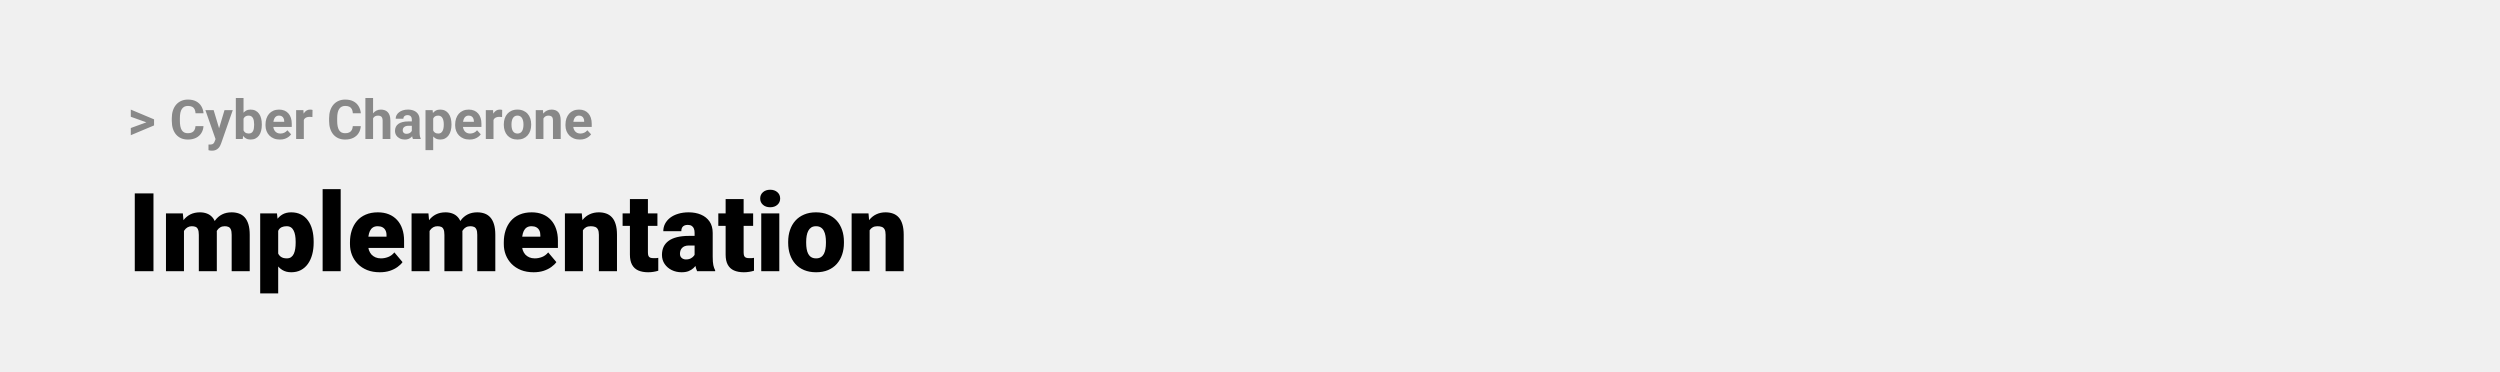
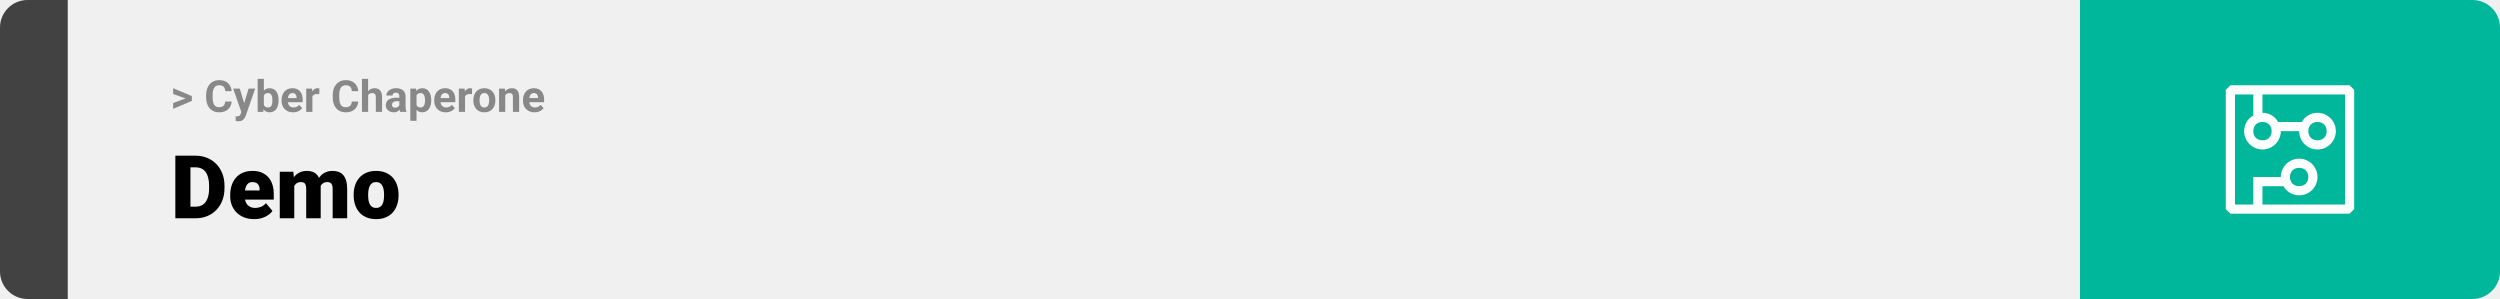
- <svg xmlns="http://www.w3.org/2000/svg" width="1097" height="163" viewBox="0 0 1097 163" fill="none">
-   <rect width="1097" height="163" fill="#F0F0F0" />
-   <path d="M64.906 53.922L57.395 51.238V48.086L67.602 52.375V54.637L64.906 53.922ZM57.395 56.172L64.918 53.43L67.602 52.785V55.035L57.395 59.324V56.172ZM85.789 55.34H89.293C89.223 56.488 88.906 57.508 88.344 58.398C87.789 59.289 87.012 59.984 86.012 60.484C85.019 60.984 83.824 61.234 82.426 61.234C81.332 61.234 80.352 61.047 79.484 60.672C78.617 60.289 77.875 59.742 77.258 59.031C76.648 58.32 76.184 57.461 75.863 56.453C75.543 55.445 75.383 54.316 75.383 53.066V51.883C75.383 50.633 75.547 49.504 75.875 48.496C76.211 47.48 76.688 46.617 77.305 45.906C77.93 45.195 78.676 44.648 79.543 44.266C80.41 43.883 81.379 43.691 82.449 43.691C83.871 43.691 85.07 43.949 86.047 44.465C87.031 44.98 87.793 45.691 88.332 46.598C88.879 47.504 89.207 48.535 89.316 49.691H85.801C85.762 49.004 85.625 48.422 85.391 47.945C85.156 47.461 84.801 47.098 84.324 46.855C83.856 46.605 83.231 46.48 82.449 46.48C81.863 46.48 81.352 46.59 80.914 46.809C80.477 47.027 80.109 47.359 79.812 47.805C79.516 48.25 79.293 48.812 79.144 49.492C79.004 50.164 78.934 50.953 78.934 51.859V53.066C78.934 53.949 79 54.727 79.133 55.398C79.266 56.062 79.469 56.625 79.742 57.086C80.023 57.539 80.383 57.883 80.82 58.117C81.266 58.344 81.801 58.457 82.426 58.457C83.16 58.457 83.766 58.34 84.242 58.105C84.719 57.871 85.082 57.523 85.332 57.062C85.59 56.602 85.742 56.027 85.789 55.34ZM95.152 59.57L98.516 48.32H102.137L97.039 62.91C96.93 63.23 96.781 63.574 96.594 63.941C96.414 64.309 96.168 64.656 95.856 64.984C95.551 65.32 95.164 65.594 94.695 65.805C94.234 66.016 93.668 66.121 92.996 66.121C92.676 66.121 92.414 66.102 92.211 66.062C92.008 66.023 91.766 65.969 91.484 65.898V63.426C91.57 63.426 91.66 63.426 91.754 63.426C91.848 63.434 91.938 63.438 92.023 63.438C92.469 63.438 92.832 63.387 93.113 63.285C93.394 63.184 93.621 63.027 93.793 62.816C93.965 62.613 94.102 62.348 94.203 62.02L95.152 59.57ZM93.746 48.32L96.5 57.508L96.981 61.082L94.684 61.328L90.125 48.32H93.746ZM103.484 43H106.859V58.094L106.52 61H103.484V43ZM114.887 54.531V54.777C114.887 55.723 114.785 56.59 114.582 57.379C114.387 58.168 114.082 58.852 113.668 59.43C113.254 60 112.738 60.445 112.121 60.766C111.512 61.078 110.793 61.234 109.965 61.234C109.191 61.234 108.52 61.078 107.949 60.766C107.387 60.453 106.914 60.012 106.531 59.441C106.148 58.871 105.84 58.203 105.605 57.438C105.371 56.672 105.195 55.836 105.078 54.93V54.391C105.195 53.484 105.371 52.648 105.605 51.883C105.84 51.117 106.148 50.449 106.531 49.879C106.914 49.309 107.387 48.867 107.949 48.555C108.512 48.242 109.176 48.086 109.941 48.086C110.777 48.086 111.504 48.246 112.121 48.566C112.746 48.879 113.262 49.324 113.668 49.902C114.082 50.473 114.387 51.152 114.582 51.941C114.785 52.723 114.887 53.586 114.887 54.531ZM111.512 54.777V54.531C111.512 54.016 111.473 53.531 111.395 53.078C111.324 52.617 111.199 52.215 111.02 51.871C110.84 51.52 110.594 51.242 110.281 51.039C109.977 50.836 109.582 50.734 109.098 50.734C108.637 50.734 108.246 50.812 107.926 50.969C107.605 51.125 107.34 51.344 107.129 51.625C106.926 51.906 106.773 52.242 106.672 52.633C106.57 53.016 106.508 53.438 106.484 53.898V55.434C106.508 56.051 106.609 56.598 106.789 57.074C106.977 57.543 107.258 57.914 107.633 58.188C108.016 58.453 108.512 58.586 109.121 58.586C109.598 58.586 109.992 58.492 110.305 58.305C110.617 58.117 110.859 57.852 111.031 57.508C111.211 57.164 111.336 56.762 111.406 56.301C111.477 55.832 111.512 55.324 111.512 54.777ZM122.82 61.234C121.836 61.234 120.953 61.078 120.172 60.766C119.391 60.445 118.727 60.004 118.18 59.441C117.641 58.879 117.227 58.227 116.938 57.484C116.648 56.734 116.504 55.938 116.504 55.094V54.625C116.504 53.664 116.641 52.785 116.914 51.988C117.188 51.191 117.578 50.5 118.086 49.914C118.602 49.328 119.227 48.879 119.961 48.566C120.695 48.246 121.523 48.086 122.445 48.086C123.344 48.086 124.141 48.234 124.836 48.531C125.531 48.828 126.113 49.25 126.582 49.797C127.059 50.344 127.418 51 127.66 51.766C127.902 52.523 128.023 53.367 128.023 54.297V55.703H117.945V53.453H124.707V53.195C124.707 52.727 124.621 52.309 124.449 51.941C124.285 51.566 124.035 51.27 123.699 51.051C123.363 50.832 122.934 50.723 122.41 50.723C121.965 50.723 121.582 50.82 121.262 51.016C120.941 51.211 120.68 51.484 120.477 51.836C120.281 52.188 120.133 52.602 120.031 53.078C119.938 53.547 119.891 54.062 119.891 54.625V55.094C119.891 55.602 119.961 56.07 120.102 56.5C120.25 56.93 120.457 57.301 120.723 57.613C120.996 57.926 121.324 58.168 121.707 58.34C122.098 58.512 122.539 58.598 123.031 58.598C123.641 58.598 124.207 58.48 124.73 58.246C125.262 58.004 125.719 57.641 126.102 57.156L127.742 58.938C127.477 59.32 127.113 59.688 126.652 60.039C126.199 60.391 125.652 60.68 125.012 60.906C124.371 61.125 123.641 61.234 122.82 61.234ZM133.32 51.086V61H129.945V48.32H133.121L133.32 51.086ZM137.141 48.238L137.082 51.367C136.918 51.344 136.719 51.324 136.484 51.309C136.258 51.285 136.051 51.273 135.863 51.273C135.387 51.273 134.973 51.336 134.621 51.461C134.277 51.578 133.988 51.754 133.754 51.988C133.527 52.223 133.355 52.508 133.238 52.844C133.129 53.18 133.066 53.562 133.051 53.992L132.371 53.781C132.371 52.961 132.453 52.207 132.617 51.52C132.781 50.824 133.02 50.219 133.332 49.703C133.652 49.188 134.043 48.789 134.504 48.508C134.965 48.227 135.492 48.086 136.086 48.086C136.273 48.086 136.465 48.102 136.66 48.133C136.855 48.156 137.016 48.191 137.141 48.238ZM154.812 55.34H158.316C158.246 56.488 157.93 57.508 157.367 58.398C156.812 59.289 156.035 59.984 155.035 60.484C154.043 60.984 152.848 61.234 151.449 61.234C150.355 61.234 149.375 61.047 148.508 60.672C147.641 60.289 146.898 59.742 146.281 59.031C145.672 58.32 145.207 57.461 144.887 56.453C144.566 55.445 144.406 54.316 144.406 53.066V51.883C144.406 50.633 144.57 49.504 144.898 48.496C145.234 47.48 145.711 46.617 146.328 45.906C146.953 45.195 147.699 44.648 148.566 44.266C149.434 43.883 150.402 43.691 151.473 43.691C152.895 43.691 154.094 43.949 155.07 44.465C156.055 44.98 156.816 45.691 157.355 46.598C157.902 47.504 158.23 48.535 158.34 49.691H154.824C154.785 49.004 154.648 48.422 154.414 47.945C154.18 47.461 153.824 47.098 153.348 46.855C152.879 46.605 152.254 46.48 151.473 46.48C150.887 46.48 150.375 46.59 149.938 46.809C149.5 47.027 149.133 47.359 148.836 47.805C148.539 48.25 148.316 48.812 148.168 49.492C148.027 50.164 147.957 50.953 147.957 51.859V53.066C147.957 53.949 148.023 54.727 148.156 55.398C148.289 56.062 148.492 56.625 148.766 57.086C149.047 57.539 149.406 57.883 149.844 58.117C150.289 58.344 150.824 58.457 151.449 58.457C152.184 58.457 152.789 58.34 153.266 58.105C153.742 57.871 154.105 57.523 154.355 57.062C154.613 56.602 154.766 56.027 154.812 55.34ZM163.707 43V61H160.332V43H163.707ZM163.227 54.215H162.301C162.309 53.332 162.426 52.52 162.652 51.777C162.879 51.027 163.203 50.379 163.625 49.832C164.047 49.277 164.551 48.848 165.137 48.543C165.73 48.238 166.387 48.086 167.105 48.086C167.73 48.086 168.297 48.176 168.805 48.355C169.32 48.527 169.762 48.809 170.129 49.199C170.504 49.582 170.793 50.086 170.996 50.711C171.199 51.336 171.301 52.094 171.301 52.984V61H167.902V52.961C167.902 52.398 167.82 51.957 167.656 51.637C167.5 51.309 167.27 51.078 166.965 50.945C166.668 50.805 166.301 50.734 165.863 50.734C165.379 50.734 164.965 50.824 164.621 51.004C164.285 51.184 164.016 51.434 163.812 51.754C163.609 52.066 163.461 52.434 163.367 52.855C163.273 53.277 163.227 53.73 163.227 54.215ZM180.711 58.141V52.492C180.711 52.086 180.645 51.738 180.512 51.449C180.379 51.152 180.172 50.922 179.891 50.758C179.617 50.594 179.262 50.512 178.824 50.512C178.449 50.512 178.125 50.578 177.852 50.711C177.578 50.836 177.367 51.02 177.219 51.262C177.07 51.496 176.996 51.773 176.996 52.094H173.621C173.621 51.555 173.746 51.043 173.996 50.559C174.246 50.074 174.609 49.648 175.086 49.281C175.562 48.906 176.129 48.613 176.785 48.402C177.449 48.191 178.191 48.086 179.012 48.086C179.996 48.086 180.871 48.25 181.637 48.578C182.402 48.906 183.004 49.398 183.441 50.055C183.887 50.711 184.109 51.531 184.109 52.516V57.941C184.109 58.637 184.152 59.207 184.238 59.652C184.324 60.09 184.449 60.473 184.613 60.801V61H181.203C181.039 60.656 180.914 60.227 180.828 59.711C180.75 59.188 180.711 58.664 180.711 58.141ZM181.156 53.277L181.18 55.188H179.293C178.848 55.188 178.461 55.238 178.133 55.34C177.805 55.441 177.535 55.586 177.324 55.773C177.113 55.953 176.957 56.164 176.855 56.406C176.762 56.648 176.715 56.914 176.715 57.203C176.715 57.492 176.781 57.754 176.914 57.988C177.047 58.215 177.238 58.395 177.488 58.527C177.738 58.652 178.031 58.715 178.367 58.715C178.875 58.715 179.316 58.613 179.691 58.41C180.066 58.207 180.355 57.957 180.559 57.66C180.77 57.363 180.879 57.082 180.887 56.816L181.777 58.246C181.652 58.566 181.48 58.898 181.262 59.242C181.051 59.586 180.781 59.91 180.453 60.215C180.125 60.512 179.73 60.758 179.27 60.953C178.809 61.141 178.262 61.234 177.629 61.234C176.824 61.234 176.094 61.074 175.438 60.754C174.789 60.426 174.273 59.977 173.891 59.406C173.516 58.828 173.328 58.172 173.328 57.438C173.328 56.773 173.453 56.184 173.703 55.668C173.953 55.152 174.32 54.719 174.805 54.367C175.297 54.008 175.91 53.738 176.645 53.559C177.379 53.371 178.23 53.277 179.199 53.277H181.156ZM190.086 50.758V65.875H186.711V48.32H189.84L190.086 50.758ZM198.113 54.52V54.766C198.113 55.688 198.004 56.543 197.785 57.332C197.574 58.121 197.262 58.809 196.848 59.395C196.434 59.973 195.918 60.426 195.301 60.754C194.691 61.074 193.988 61.234 193.191 61.234C192.418 61.234 191.746 61.078 191.176 60.766C190.605 60.453 190.125 60.016 189.734 59.453C189.352 58.883 189.043 58.223 188.809 57.473C188.574 56.723 188.395 55.918 188.27 55.059V54.414C188.395 53.492 188.574 52.648 188.809 51.883C189.043 51.109 189.352 50.441 189.734 49.879C190.125 49.309 190.602 48.867 191.164 48.555C191.734 48.242 192.402 48.086 193.168 48.086C193.973 48.086 194.68 48.238 195.289 48.543C195.906 48.848 196.422 49.285 196.836 49.855C197.258 50.426 197.574 51.105 197.785 51.895C198.004 52.684 198.113 53.559 198.113 54.52ZM194.727 54.766V54.52C194.727 53.98 194.68 53.484 194.586 53.031C194.5 52.57 194.359 52.168 194.164 51.824C193.977 51.48 193.727 51.215 193.414 51.027C193.109 50.832 192.738 50.734 192.301 50.734C191.84 50.734 191.445 50.809 191.117 50.957C190.797 51.105 190.535 51.32 190.332 51.602C190.129 51.883 189.977 52.219 189.875 52.609C189.773 53 189.711 53.441 189.688 53.934V55.562C189.727 56.141 189.836 56.66 190.016 57.121C190.195 57.574 190.473 57.934 190.848 58.199C191.223 58.465 191.715 58.598 192.324 58.598C192.77 58.598 193.145 58.5 193.449 58.305C193.754 58.102 194 57.824 194.188 57.473C194.383 57.121 194.52 56.715 194.598 56.254C194.684 55.793 194.727 55.297 194.727 54.766ZM206.047 61.234C205.062 61.234 204.18 61.078 203.398 60.766C202.617 60.445 201.953 60.004 201.406 59.441C200.867 58.879 200.453 58.227 200.164 57.484C199.875 56.734 199.73 55.938 199.73 55.094V54.625C199.73 53.664 199.867 52.785 200.141 51.988C200.414 51.191 200.805 50.5 201.312 49.914C201.828 49.328 202.453 48.879 203.188 48.566C203.922 48.246 204.75 48.086 205.672 48.086C206.57 48.086 207.367 48.234 208.062 48.531C208.758 48.828 209.34 49.25 209.809 49.797C210.285 50.344 210.645 51 210.887 51.766C211.129 52.523 211.25 53.367 211.25 54.297V55.703H201.172V53.453H207.934V53.195C207.934 52.727 207.848 52.309 207.676 51.941C207.512 51.566 207.262 51.27 206.926 51.051C206.59 50.832 206.16 50.723 205.637 50.723C205.191 50.723 204.809 50.82 204.488 51.016C204.168 51.211 203.906 51.484 203.703 51.836C203.508 52.188 203.359 52.602 203.258 53.078C203.164 53.547 203.117 54.062 203.117 54.625V55.094C203.117 55.602 203.188 56.07 203.328 56.5C203.477 56.93 203.684 57.301 203.949 57.613C204.223 57.926 204.551 58.168 204.934 58.34C205.324 58.512 205.766 58.598 206.258 58.598C206.867 58.598 207.434 58.48 207.957 58.246C208.488 58.004 208.945 57.641 209.328 57.156L210.969 58.938C210.703 59.32 210.34 59.688 209.879 60.039C209.426 60.391 208.879 60.68 208.238 60.906C207.598 61.125 206.867 61.234 206.047 61.234ZM216.547 51.086V61H213.172V48.32H216.348L216.547 51.086ZM220.367 48.238L220.309 51.367C220.145 51.344 219.945 51.324 219.711 51.309C219.484 51.285 219.277 51.273 219.09 51.273C218.613 51.273 218.199 51.336 217.848 51.461C217.504 51.578 217.215 51.754 216.98 51.988C216.754 52.223 216.582 52.508 216.465 52.844C216.355 53.18 216.293 53.562 216.277 53.992L215.598 53.781C215.598 52.961 215.68 52.207 215.844 51.52C216.008 50.824 216.246 50.219 216.559 49.703C216.879 49.188 217.27 48.789 217.73 48.508C218.191 48.227 218.719 48.086 219.312 48.086C219.5 48.086 219.691 48.102 219.887 48.133C220.082 48.156 220.242 48.191 220.367 48.238ZM221.07 54.789V54.543C221.07 53.613 221.203 52.758 221.469 51.977C221.734 51.188 222.121 50.504 222.629 49.926C223.137 49.348 223.762 48.898 224.504 48.578C225.246 48.25 226.098 48.086 227.059 48.086C228.02 48.086 228.875 48.25 229.625 48.578C230.375 48.898 231.004 49.348 231.512 49.926C232.027 50.504 232.418 51.188 232.684 51.977C232.949 52.758 233.082 53.613 233.082 54.543V54.789C233.082 55.711 232.949 56.566 232.684 57.355C232.418 58.137 232.027 58.82 231.512 59.406C231.004 59.984 230.379 60.434 229.637 60.754C228.895 61.074 228.043 61.234 227.082 61.234C226.121 61.234 225.266 61.074 224.516 60.754C223.773 60.434 223.145 59.984 222.629 59.406C222.121 58.82 221.734 58.137 221.469 57.355C221.203 56.566 221.07 55.711 221.07 54.789ZM224.445 54.543V54.789C224.445 55.32 224.492 55.816 224.586 56.277C224.68 56.738 224.828 57.145 225.031 57.496C225.242 57.84 225.516 58.109 225.852 58.305C226.188 58.5 226.598 58.598 227.082 58.598C227.551 58.598 227.953 58.5 228.289 58.305C228.625 58.109 228.895 57.84 229.098 57.496C229.301 57.145 229.449 56.738 229.543 56.277C229.645 55.816 229.695 55.32 229.695 54.789V54.543C229.695 54.027 229.645 53.543 229.543 53.09C229.449 52.629 229.297 52.223 229.086 51.871C228.883 51.512 228.613 51.23 228.277 51.027C227.941 50.824 227.535 50.723 227.059 50.723C226.582 50.723 226.176 50.824 225.84 51.027C225.512 51.23 225.242 51.512 225.031 51.871C224.828 52.223 224.68 52.629 224.586 53.09C224.492 53.543 224.445 54.027 224.445 54.543ZM238.461 51.027V61H235.086V48.32H238.25L238.461 51.027ZM237.969 54.215H237.055C237.055 53.277 237.176 52.434 237.418 51.684C237.66 50.926 238 50.281 238.438 49.75C238.875 49.211 239.395 48.801 239.996 48.52C240.605 48.23 241.285 48.086 242.035 48.086C242.629 48.086 243.172 48.172 243.664 48.344C244.156 48.516 244.578 48.789 244.93 49.164C245.289 49.539 245.562 50.035 245.75 50.652C245.945 51.27 246.043 52.023 246.043 52.914V61H242.645V52.902C242.645 52.34 242.566 51.902 242.41 51.59C242.254 51.277 242.023 51.059 241.719 50.934C241.422 50.801 241.055 50.734 240.617 50.734C240.164 50.734 239.77 50.824 239.434 51.004C239.105 51.184 238.832 51.434 238.613 51.754C238.402 52.066 238.242 52.434 238.133 52.855C238.023 53.277 237.969 53.73 237.969 54.215ZM254.445 61.234C253.461 61.234 252.578 61.078 251.797 60.766C251.016 60.445 250.352 60.004 249.805 59.441C249.266 58.879 248.852 58.227 248.562 57.484C248.273 56.734 248.129 55.938 248.129 55.094V54.625C248.129 53.664 248.266 52.785 248.539 51.988C248.812 51.191 249.203 50.5 249.711 49.914C250.227 49.328 250.852 48.879 251.586 48.566C252.32 48.246 253.148 48.086 254.07 48.086C254.969 48.086 255.766 48.234 256.461 48.531C257.156 48.828 257.738 49.25 258.207 49.797C258.684 50.344 259.043 51 259.285 51.766C259.527 52.523 259.648 53.367 259.648 54.297V55.703H249.57V53.453H256.332V53.195C256.332 52.727 256.246 52.309 256.074 51.941C255.91 51.566 255.66 51.27 255.324 51.051C254.988 50.832 254.559 50.723 254.035 50.723C253.59 50.723 253.207 50.82 252.887 51.016C252.566 51.211 252.305 51.484 252.102 51.836C251.906 52.188 251.758 52.602 251.656 53.078C251.562 53.547 251.516 54.062 251.516 54.625V55.094C251.516 55.602 251.586 56.07 251.727 56.5C251.875 56.93 252.082 57.301 252.348 57.613C252.621 57.926 252.949 58.168 253.332 58.34C253.723 58.512 254.164 58.598 254.656 58.598C255.266 58.598 255.832 58.48 256.355 58.246C256.887 58.004 257.344 57.641 257.727 57.156L259.367 58.938C259.102 59.32 258.738 59.688 258.277 60.039C257.824 60.391 257.277 60.68 256.637 60.906C255.996 61.125 255.266 61.234 254.445 61.234Z" fill="#888888" />
-   <path d="M67.344 84.875V119H59.141V84.875H67.344ZM80.727 99.008V119H72.828V93.641H80.234L80.727 99.008ZM79.766 105.453L77.961 105.5C77.961 103.719 78.172 102.078 78.594 100.578C79.016 99.078 79.641 97.773 80.469 96.664C81.297 95.555 82.312 94.695 83.516 94.086C84.734 93.477 86.141 93.172 87.734 93.172C88.844 93.172 89.852 93.344 90.758 93.688C91.664 94.016 92.445 94.539 93.102 95.258C93.758 95.961 94.258 96.883 94.602 98.023C94.961 99.148 95.141 100.5 95.141 102.078V119H87.242V103.086C87.242 102.008 87.117 101.195 86.867 100.648C86.633 100.102 86.289 99.734 85.836 99.547C85.383 99.359 84.828 99.266 84.172 99.266C83.484 99.266 82.867 99.422 82.32 99.734C81.773 100.047 81.305 100.484 80.914 101.047C80.539 101.594 80.25 102.242 80.047 102.992C79.859 103.742 79.766 104.562 79.766 105.453ZM94.25 105.453L92.047 105.5C92.047 103.719 92.242 102.078 92.633 100.578C93.039 99.078 93.641 97.773 94.438 96.664C95.25 95.555 96.258 94.695 97.461 94.086C98.664 93.477 100.062 93.172 101.656 93.172C102.812 93.172 103.875 93.344 104.844 93.688C105.812 94.031 106.648 94.586 107.352 95.352C108.055 96.117 108.602 97.133 108.992 98.398C109.383 99.648 109.578 101.195 109.578 103.039V119H101.656V103.039C101.656 101.992 101.531 101.203 101.281 100.672C101.047 100.125 100.703 99.758 100.25 99.57C99.797 99.367 99.258 99.266 98.633 99.266C97.883 99.266 97.234 99.422 96.688 99.734C96.141 100.047 95.68 100.484 95.305 101.047C94.945 101.594 94.68 102.242 94.508 102.992C94.336 103.742 94.25 104.562 94.25 105.453ZM122.07 98.516V128.75H114.172V93.641H121.531L122.07 98.516ZM137.633 106.016V106.508C137.633 108.352 137.422 110.062 137 111.641C136.578 113.219 135.953 114.594 135.125 115.766C134.297 116.938 133.266 117.852 132.031 118.508C130.812 119.148 129.398 119.469 127.789 119.469C126.273 119.469 124.969 119.133 123.875 118.461C122.781 117.789 121.867 116.859 121.133 115.672C120.398 114.484 119.805 113.125 119.352 111.594C118.898 110.062 118.539 108.445 118.273 106.742V106.109C118.539 104.281 118.898 102.586 119.352 101.023C119.805 99.445 120.398 98.07 121.133 96.898C121.867 95.727 122.773 94.812 123.852 94.156C124.945 93.5 126.25 93.172 127.766 93.172C129.375 93.172 130.789 93.477 132.008 94.086C133.242 94.695 134.273 95.57 135.102 96.711C135.945 97.836 136.578 99.188 137 100.766C137.422 102.344 137.633 104.094 137.633 106.016ZM129.734 106.508V106.016C129.734 105.031 129.664 104.133 129.523 103.32C129.383 102.492 129.156 101.773 128.844 101.164C128.547 100.555 128.148 100.086 127.648 99.758C127.148 99.43 126.531 99.266 125.797 99.266C124.953 99.266 124.242 99.398 123.664 99.664C123.102 99.914 122.648 100.305 122.305 100.836C121.977 101.352 121.742 102 121.602 102.781C121.477 103.547 121.422 104.445 121.438 105.477V107.398C121.406 108.586 121.523 109.633 121.789 110.539C122.055 111.43 122.516 112.125 123.172 112.625C123.828 113.125 124.719 113.375 125.844 113.375C126.594 113.375 127.219 113.203 127.719 112.859C128.219 112.5 128.617 112.008 128.914 111.383C129.211 110.742 129.422 110.008 129.547 109.18C129.672 108.352 129.734 107.461 129.734 106.508ZM149.492 83V119H141.57V83H149.492ZM166.648 119.469C164.586 119.469 162.742 119.148 161.117 118.508C159.492 117.852 158.117 116.953 156.992 115.812C155.883 114.672 155.031 113.359 154.438 111.875C153.859 110.391 153.57 108.82 153.57 107.164V106.273C153.57 104.414 153.828 102.695 154.344 101.117C154.859 99.523 155.625 98.133 156.641 96.945C157.656 95.758 158.93 94.836 160.461 94.18C161.992 93.508 163.773 93.172 165.805 93.172C167.602 93.172 169.211 93.461 170.633 94.039C172.055 94.617 173.258 95.445 174.242 96.523C175.242 97.602 176 98.906 176.516 100.438C177.047 101.969 177.312 103.688 177.312 105.594V108.805H156.594V103.859H169.602V103.25C169.617 102.406 169.469 101.688 169.156 101.094C168.859 100.5 168.422 100.047 167.844 99.734C167.266 99.422 166.562 99.266 165.734 99.266C164.875 99.266 164.164 99.453 163.602 99.828C163.055 100.203 162.625 100.719 162.312 101.375C162.016 102.016 161.805 102.758 161.68 103.602C161.555 104.445 161.492 105.336 161.492 106.273V107.164C161.492 108.102 161.617 108.953 161.867 109.719C162.133 110.484 162.508 111.141 162.992 111.688C163.492 112.219 164.086 112.633 164.773 112.93C165.477 113.227 166.273 113.375 167.164 113.375C168.242 113.375 169.305 113.172 170.352 112.766C171.398 112.359 172.297 111.688 173.047 110.75L176.633 115.016C176.117 115.75 175.383 116.461 174.43 117.148C173.492 117.836 172.367 118.398 171.055 118.836C169.742 119.258 168.273 119.469 166.648 119.469ZM188.492 99.008V119H180.594V93.641H188L188.492 99.008ZM187.531 105.453L185.727 105.5C185.727 103.719 185.938 102.078 186.359 100.578C186.781 99.078 187.406 97.773 188.234 96.664C189.062 95.555 190.078 94.695 191.281 94.086C192.5 93.477 193.906 93.172 195.5 93.172C196.609 93.172 197.617 93.344 198.523 93.688C199.43 94.016 200.211 94.539 200.867 95.258C201.523 95.961 202.023 96.883 202.367 98.023C202.727 99.148 202.906 100.5 202.906 102.078V119H195.008V103.086C195.008 102.008 194.883 101.195 194.633 100.648C194.398 100.102 194.055 99.734 193.602 99.547C193.148 99.359 192.594 99.266 191.938 99.266C191.25 99.266 190.633 99.422 190.086 99.734C189.539 100.047 189.07 100.484 188.68 101.047C188.305 101.594 188.016 102.242 187.812 102.992C187.625 103.742 187.531 104.562 187.531 105.453ZM202.016 105.453L199.812 105.5C199.812 103.719 200.008 102.078 200.398 100.578C200.805 99.078 201.406 97.773 202.203 96.664C203.016 95.555 204.023 94.695 205.227 94.086C206.43 93.477 207.828 93.172 209.422 93.172C210.578 93.172 211.641 93.344 212.609 93.688C213.578 94.031 214.414 94.586 215.117 95.352C215.82 96.117 216.367 97.133 216.758 98.398C217.148 99.648 217.344 101.195 217.344 103.039V119H209.422V103.039C209.422 101.992 209.297 101.203 209.047 100.672C208.812 100.125 208.469 99.758 208.016 99.57C207.562 99.367 207.023 99.266 206.398 99.266C205.648 99.266 205 99.422 204.453 99.734C203.906 100.047 203.445 100.484 203.07 101.047C202.711 101.594 202.445 102.242 202.273 102.992C202.102 103.742 202.016 104.562 202.016 105.453ZM234.148 119.469C232.086 119.469 230.242 119.148 228.617 118.508C226.992 117.852 225.617 116.953 224.492 115.812C223.383 114.672 222.531 113.359 221.938 111.875C221.359 110.391 221.07 108.82 221.07 107.164V106.273C221.07 104.414 221.328 102.695 221.844 101.117C222.359 99.523 223.125 98.133 224.141 96.945C225.156 95.758 226.43 94.836 227.961 94.18C229.492 93.508 231.273 93.172 233.305 93.172C235.102 93.172 236.711 93.461 238.133 94.039C239.555 94.617 240.758 95.445 241.742 96.523C242.742 97.602 243.5 98.906 244.016 100.438C244.547 101.969 244.812 103.688 244.812 105.594V108.805H224.094V103.859H237.102V103.25C237.117 102.406 236.969 101.688 236.656 101.094C236.359 100.5 235.922 100.047 235.344 99.734C234.766 99.422 234.062 99.266 233.234 99.266C232.375 99.266 231.664 99.453 231.102 99.828C230.555 100.203 230.125 100.719 229.812 101.375C229.516 102.016 229.305 102.758 229.18 103.602C229.055 104.445 228.992 105.336 228.992 106.273V107.164C228.992 108.102 229.117 108.953 229.367 109.719C229.633 110.484 230.008 111.141 230.492 111.688C230.992 112.219 231.586 112.633 232.273 112.93C232.977 113.227 233.773 113.375 234.664 113.375C235.742 113.375 236.805 113.172 237.852 112.766C238.898 112.359 239.797 111.688 240.547 110.75L244.133 115.016C243.617 115.75 242.883 116.461 241.93 117.148C240.992 117.836 239.867 118.398 238.555 118.836C237.242 119.258 235.773 119.469 234.148 119.469ZM255.781 99.055V119H247.883V93.641H255.289L255.781 99.055ZM254.844 105.453L252.992 105.5C252.992 103.562 253.227 101.836 253.695 100.32C254.164 98.789 254.828 97.492 255.688 96.43C256.547 95.367 257.57 94.562 258.758 94.016C259.961 93.453 261.297 93.172 262.766 93.172C263.938 93.172 265.008 93.344 265.977 93.688C266.961 94.031 267.805 94.586 268.508 95.352C269.227 96.117 269.773 97.133 270.148 98.398C270.539 99.648 270.734 101.195 270.734 103.039V119H262.789V103.016C262.789 102 262.648 101.227 262.367 100.695C262.086 100.148 261.68 99.773 261.148 99.57C260.617 99.367 259.969 99.266 259.203 99.266C258.391 99.266 257.703 99.422 257.141 99.734C256.578 100.047 256.125 100.484 255.781 101.047C255.453 101.594 255.211 102.242 255.055 102.992C254.914 103.742 254.844 104.562 254.844 105.453ZM288.477 93.641V99.125H273.195V93.641H288.477ZM276.406 87.336H284.305V110.727C284.305 111.398 284.383 111.922 284.539 112.297C284.695 112.656 284.961 112.914 285.336 113.07C285.727 113.211 286.242 113.281 286.883 113.281C287.336 113.281 287.711 113.273 288.008 113.258C288.305 113.227 288.586 113.188 288.852 113.141V118.789C288.18 119.008 287.477 119.172 286.742 119.281C286.008 119.406 285.227 119.469 284.398 119.469C282.711 119.469 281.266 119.203 280.062 118.672C278.875 118.141 277.969 117.305 277.344 116.164C276.719 115.023 276.406 113.539 276.406 111.711V87.336ZM304.789 112.625V102.172C304.789 101.453 304.688 100.836 304.484 100.32C304.281 99.805 303.961 99.406 303.523 99.125C303.086 98.828 302.5 98.68 301.766 98.68C301.172 98.68 300.664 98.781 300.242 98.984C299.82 99.188 299.5 99.492 299.281 99.898C299.062 100.305 298.953 100.82 298.953 101.445H291.055C291.055 100.273 291.312 99.188 291.828 98.188C292.359 97.172 293.109 96.289 294.078 95.539C295.062 94.789 296.234 94.211 297.594 93.805C298.969 93.383 300.5 93.172 302.188 93.172C304.203 93.172 306 93.508 307.578 94.18C309.172 94.852 310.43 95.859 311.352 97.203C312.273 98.531 312.734 100.203 312.734 102.219V112.602C312.734 114.258 312.828 115.516 313.016 116.375C313.203 117.219 313.469 117.961 313.812 118.602V119H305.891C305.516 118.219 305.234 117.266 305.047 116.141C304.875 115 304.789 113.828 304.789 112.625ZM305.75 103.508L305.797 107.727H302.305C301.57 107.727 300.945 107.828 300.43 108.031C299.93 108.234 299.523 108.516 299.211 108.875C298.914 109.219 298.695 109.609 298.555 110.047C298.43 110.484 298.367 110.945 298.367 111.43C298.367 111.898 298.477 112.32 298.695 112.695C298.93 113.055 299.242 113.336 299.633 113.539C300.023 113.742 300.461 113.844 300.945 113.844C301.82 113.844 302.562 113.68 303.172 113.352C303.797 113.008 304.273 112.594 304.602 112.109C304.93 111.625 305.094 111.172 305.094 110.75L306.828 113.984C306.516 114.609 306.156 115.242 305.75 115.883C305.359 116.523 304.867 117.117 304.273 117.664C303.695 118.195 302.984 118.633 302.141 118.977C301.297 119.305 300.273 119.469 299.07 119.469C297.508 119.469 296.07 119.148 294.758 118.508C293.461 117.867 292.422 116.977 291.641 115.836C290.859 114.68 290.469 113.352 290.469 111.852C290.469 110.539 290.703 109.367 291.172 108.336C291.656 107.305 292.383 106.43 293.352 105.711C294.32 104.992 295.555 104.445 297.055 104.07C298.555 103.695 300.32 103.508 302.352 103.508H305.75ZM330.477 93.641V99.125H315.195V93.641H330.477ZM318.406 87.336H326.305V110.727C326.305 111.398 326.383 111.922 326.539 112.297C326.695 112.656 326.961 112.914 327.336 113.07C327.727 113.211 328.242 113.281 328.883 113.281C329.336 113.281 329.711 113.273 330.008 113.258C330.305 113.227 330.586 113.188 330.852 113.141V118.789C330.18 119.008 329.477 119.172 328.742 119.281C328.008 119.406 327.227 119.469 326.398 119.469C324.711 119.469 323.266 119.203 322.062 118.672C320.875 118.141 319.969 117.305 319.344 116.164C318.719 115.023 318.406 113.539 318.406 111.711V87.336ZM341.961 93.641V119H334.039V93.641H341.961ZM333.57 87.102C333.57 85.977 333.977 85.055 334.789 84.336C335.602 83.617 336.656 83.258 337.953 83.258C339.25 83.258 340.305 83.617 341.117 84.336C341.93 85.055 342.336 85.977 342.336 87.102C342.336 88.227 341.93 89.148 341.117 89.867C340.305 90.586 339.25 90.945 337.953 90.945C336.656 90.945 335.602 90.586 334.789 89.867C333.977 89.148 333.57 88.227 333.57 87.102ZM345.852 106.578V106.086C345.852 104.227 346.117 102.516 346.648 100.953C347.18 99.375 347.961 98.008 348.992 96.852C350.023 95.695 351.297 94.797 352.812 94.156C354.328 93.5 356.078 93.172 358.062 93.172C360.062 93.172 361.82 93.5 363.336 94.156C364.867 94.797 366.148 95.695 367.18 96.852C368.211 98.008 368.992 99.375 369.523 100.953C370.055 102.516 370.32 104.227 370.32 106.086V106.578C370.32 108.422 370.055 110.133 369.523 111.711C368.992 113.273 368.211 114.641 367.18 115.812C366.148 116.969 364.875 117.867 363.359 118.508C361.844 119.148 360.094 119.469 358.109 119.469C356.125 119.469 354.367 119.148 352.836 118.508C351.305 117.867 350.023 116.969 348.992 115.812C347.961 114.641 347.18 113.273 346.648 111.711C346.117 110.133 345.852 108.422 345.852 106.578ZM353.75 106.086V106.578C353.75 107.531 353.82 108.422 353.961 109.25C354.102 110.078 354.336 110.805 354.664 111.43C354.992 112.039 355.438 112.516 356 112.859C356.562 113.203 357.266 113.375 358.109 113.375C358.938 113.375 359.625 113.203 360.172 112.859C360.734 112.516 361.18 112.039 361.508 111.43C361.836 110.805 362.07 110.078 362.211 109.25C362.352 108.422 362.422 107.531 362.422 106.578V106.086C362.422 105.164 362.352 104.297 362.211 103.484C362.07 102.656 361.836 101.93 361.508 101.305C361.18 100.664 360.734 100.164 360.172 99.805C359.609 99.445 358.906 99.266 358.062 99.266C357.234 99.266 356.539 99.445 355.977 99.805C355.43 100.164 354.992 100.664 354.664 101.305C354.336 101.93 354.102 102.656 353.961 103.484C353.82 104.297 353.75 105.164 353.75 106.086ZM381.594 99.055V119H373.695V93.641H381.102L381.594 99.055ZM380.656 105.453L378.805 105.5C378.805 103.562 379.039 101.836 379.508 100.32C379.977 98.789 380.641 97.492 381.5 96.43C382.359 95.367 383.383 94.562 384.57 94.016C385.773 93.453 387.109 93.172 388.578 93.172C389.75 93.172 390.82 93.344 391.789 93.688C392.773 94.031 393.617 94.586 394.32 95.352C395.039 96.117 395.586 97.133 395.961 98.398C396.352 99.648 396.547 101.195 396.547 103.039V119H388.602V103.016C388.602 102 388.461 101.227 388.18 100.695C387.898 100.148 387.492 99.773 386.961 99.57C386.43 99.367 385.781 99.266 385.016 99.266C384.203 99.266 383.516 99.422 382.953 99.734C382.391 100.047 381.938 100.484 381.594 101.047C381.266 101.594 381.023 102.242 380.867 102.992C380.727 103.742 380.656 104.562 380.656 105.453Z" fill="black" />
+ <svg xmlns="http://www.w3.org/2000/svg" width="1363" height="163" viewBox="0 0 1363 163" fill="none">
+   <path d="M0 15C0 6.716 6.716 0 15 0H37V163H15C6.716 163 0 156.284 0 148V15Z" fill="#424242" />
+   <rect width="1097" height="163" transform="translate(37)" fill="#F0F0F0" />
+   <path d="M101.906 53.922L94.394 51.238V48.086L104.602 52.375V54.637L101.906 53.922ZM94.394 56.172L101.918 53.43L104.602 52.785V55.035L94.394 59.324V56.172ZM122.789 55.34H126.293C126.223 56.488 125.906 57.508 125.344 58.398C124.789 59.289 124.012 59.984 123.012 60.484C122.02 60.984 120.824 61.234 119.426 61.234C118.332 61.234 117.352 61.047 116.484 60.672C115.617 60.289 114.875 59.742 114.258 59.031C113.648 58.32 113.184 57.461 112.863 56.453C112.543 55.445 112.383 54.316 112.383 53.066V51.883C112.383 50.633 112.547 49.504 112.875 48.496C113.211 47.48 113.688 46.617 114.305 45.906C114.93 45.195 115.676 44.648 116.543 44.266C117.41 43.883 118.379 43.691 119.449 43.691C120.871 43.691 122.07 43.949 123.047 44.465C124.031 44.98 124.793 45.691 125.332 46.598C125.879 47.504 126.207 48.535 126.316 49.691H122.801C122.762 49.004 122.625 48.422 122.391 47.945C122.156 47.461 121.801 47.098 121.324 46.855C120.855 46.605 120.23 46.48 119.449 46.48C118.863 46.48 118.352 46.59 117.914 46.809C117.477 47.027 117.109 47.359 116.812 47.805C116.516 48.25 116.293 48.812 116.145 49.492C116.004 50.164 115.934 50.953 115.934 51.859V53.066C115.934 53.949 116 54.727 116.133 55.398C116.266 56.062 116.469 56.625 116.742 57.086C117.023 57.539 117.383 57.883 117.82 58.117C118.266 58.344 118.801 58.457 119.426 58.457C120.16 58.457 120.766 58.34 121.242 58.105C121.719 57.871 122.082 57.523 122.332 57.062C122.59 56.602 122.742 56.027 122.789 55.34ZM132.152 59.57L135.516 48.32H139.137L134.039 62.91C133.93 63.23 133.781 63.574 133.594 63.941C133.414 64.309 133.168 64.656 132.855 64.984C132.551 65.32 132.164 65.594 131.695 65.805C131.234 66.016 130.668 66.121 129.996 66.121C129.676 66.121 129.414 66.102 129.211 66.062C129.008 66.023 128.766 65.969 128.484 65.898V63.426C128.57 63.426 128.66 63.426 128.754 63.426C128.848 63.434 128.938 63.438 129.023 63.438C129.469 63.438 129.832 63.387 130.113 63.285C130.395 63.184 130.621 63.027 130.793 62.816C130.965 62.613 131.102 62.348 131.203 62.02L132.152 59.57ZM130.746 48.32L133.5 57.508L133.98 61.082L131.684 61.328L127.125 48.32H130.746ZM140.484 43H143.859V58.094L143.52 61H140.484V43ZM151.887 54.531V54.777C151.887 55.723 151.785 56.59 151.582 57.379C151.387 58.168 151.082 58.852 150.668 59.43C150.254 60 149.738 60.445 149.121 60.766C148.512 61.078 147.793 61.234 146.965 61.234C146.191 61.234 145.52 61.078 144.949 60.766C144.387 60.453 143.914 60.012 143.531 59.441C143.148 58.871 142.84 58.203 142.605 57.438C142.371 56.672 142.195 55.836 142.078 54.93V54.391C142.195 53.484 142.371 52.648 142.605 51.883C142.84 51.117 143.148 50.449 143.531 49.879C143.914 49.309 144.387 48.867 144.949 48.555C145.512 48.242 146.176 48.086 146.941 48.086C147.777 48.086 148.504 48.246 149.121 48.566C149.746 48.879 150.262 49.324 150.668 49.902C151.082 50.473 151.387 51.152 151.582 51.941C151.785 52.723 151.887 53.586 151.887 54.531ZM148.512 54.777V54.531C148.512 54.016 148.473 53.531 148.395 53.078C148.324 52.617 148.199 52.215 148.02 51.871C147.84 51.52 147.594 51.242 147.281 51.039C146.977 50.836 146.582 50.734 146.098 50.734C145.637 50.734 145.246 50.812 144.926 50.969C144.605 51.125 144.34 51.344 144.129 51.625C143.926 51.906 143.773 52.242 143.672 52.633C143.57 53.016 143.508 53.438 143.484 53.898V55.434C143.508 56.051 143.609 56.598 143.789 57.074C143.977 57.543 144.258 57.914 144.633 58.188C145.016 58.453 145.512 58.586 146.121 58.586C146.598 58.586 146.992 58.492 147.305 58.305C147.617 58.117 147.859 57.852 148.031 57.508C148.211 57.164 148.336 56.762 148.406 56.301C148.477 55.832 148.512 55.324 148.512 54.777ZM159.82 61.234C158.836 61.234 157.953 61.078 157.172 60.766C156.391 60.445 155.727 60.004 155.18 59.441C154.641 58.879 154.227 58.227 153.938 57.484C153.648 56.734 153.504 55.938 153.504 55.094V54.625C153.504 53.664 153.641 52.785 153.914 51.988C154.188 51.191 154.578 50.5 155.086 49.914C155.602 49.328 156.227 48.879 156.961 48.566C157.695 48.246 158.523 48.086 159.445 48.086C160.344 48.086 161.141 48.234 161.836 48.531C162.531 48.828 163.113 49.25 163.582 49.797C164.059 50.344 164.418 51 164.66 51.766C164.902 52.523 165.023 53.367 165.023 54.297V55.703H154.945V53.453H161.707V53.195C161.707 52.727 161.621 52.309 161.449 51.941C161.285 51.566 161.035 51.27 160.699 51.051C160.363 50.832 159.934 50.723 159.41 50.723C158.965 50.723 158.582 50.82 158.262 51.016C157.941 51.211 157.68 51.484 157.477 51.836C157.281 52.188 157.133 52.602 157.031 53.078C156.938 53.547 156.891 54.062 156.891 54.625V55.094C156.891 55.602 156.961 56.07 157.102 56.5C157.25 56.93 157.457 57.301 157.723 57.613C157.996 57.926 158.324 58.168 158.707 58.34C159.098 58.512 159.539 58.598 160.031 58.598C160.641 58.598 161.207 58.48 161.73 58.246C162.262 58.004 162.719 57.641 163.102 57.156L164.742 58.938C164.477 59.32 164.113 59.688 163.652 60.039C163.199 60.391 162.652 60.68 162.012 60.906C161.371 61.125 160.641 61.234 159.82 61.234ZM170.32 51.086V61H166.945V48.32H170.121L170.32 51.086ZM174.141 48.238L174.082 51.367C173.918 51.344 173.719 51.324 173.484 51.309C173.258 51.285 173.051 51.273 172.863 51.273C172.387 51.273 171.973 51.336 171.621 51.461C171.277 51.578 170.988 51.754 170.754 51.988C170.527 52.223 170.355 52.508 170.238 52.844C170.129 53.18 170.066 53.562 170.051 53.992L169.371 53.781C169.371 52.961 169.453 52.207 169.617 51.52C169.781 50.824 170.02 50.219 170.332 49.703C170.652 49.188 171.043 48.789 171.504 48.508C171.965 48.227 172.492 48.086 173.086 48.086C173.273 48.086 173.465 48.102 173.66 48.133C173.855 48.156 174.016 48.191 174.141 48.238ZM191.812 55.34H195.316C195.246 56.488 194.93 57.508 194.367 58.398C193.812 59.289 193.035 59.984 192.035 60.484C191.043 60.984 189.848 61.234 188.449 61.234C187.355 61.234 186.375 61.047 185.508 60.672C184.641 60.289 183.898 59.742 183.281 59.031C182.672 58.32 182.207 57.461 181.887 56.453C181.566 55.445 181.406 54.316 181.406 53.066V51.883C181.406 50.633 181.57 49.504 181.898 48.496C182.234 47.48 182.711 46.617 183.328 45.906C183.953 45.195 184.699 44.648 185.566 44.266C186.434 43.883 187.402 43.691 188.473 43.691C189.895 43.691 191.094 43.949 192.07 44.465C193.055 44.98 193.816 45.691 194.355 46.598C194.902 47.504 195.23 48.535 195.34 49.691H191.824C191.785 49.004 191.648 48.422 191.414 47.945C191.18 47.461 190.824 47.098 190.348 46.855C189.879 46.605 189.254 46.48 188.473 46.48C187.887 46.48 187.375 46.59 186.938 46.809C186.5 47.027 186.133 47.359 185.836 47.805C185.539 48.25 185.316 48.812 185.168 49.492C185.027 50.164 184.957 50.953 184.957 51.859V53.066C184.957 53.949 185.023 54.727 185.156 55.398C185.289 56.062 185.492 56.625 185.766 57.086C186.047 57.539 186.406 57.883 186.844 58.117C187.289 58.344 187.824 58.457 188.449 58.457C189.184 58.457 189.789 58.34 190.266 58.105C190.742 57.871 191.105 57.523 191.355 57.062C191.613 56.602 191.766 56.027 191.812 55.34ZM200.707 43V61H197.332V43H200.707ZM200.227 54.215H199.301C199.309 53.332 199.426 52.52 199.652 51.777C199.879 51.027 200.203 50.379 200.625 49.832C201.047 49.277 201.551 48.848 202.137 48.543C202.73 48.238 203.387 48.086 204.105 48.086C204.73 48.086 205.297 48.176 205.805 48.355C206.32 48.527 206.762 48.809 207.129 49.199C207.504 49.582 207.793 50.086 207.996 50.711C208.199 51.336 208.301 52.094 208.301 52.984V61H204.902V52.961C204.902 52.398 204.82 51.957 204.656 51.637C204.5 51.309 204.27 51.078 203.965 50.945C203.668 50.805 203.301 50.734 202.863 50.734C202.379 50.734 201.965 50.824 201.621 51.004C201.285 51.184 201.016 51.434 200.812 51.754C200.609 52.066 200.461 52.434 200.367 52.855C200.273 53.277 200.227 53.73 200.227 54.215ZM217.711 58.141V52.492C217.711 52.086 217.645 51.738 217.512 51.449C217.379 51.152 217.172 50.922 216.891 50.758C216.617 50.594 216.262 50.512 215.824 50.512C215.449 50.512 215.125 50.578 214.852 50.711C214.578 50.836 214.367 51.02 214.219 51.262C214.07 51.496 213.996 51.773 213.996 52.094H210.621C210.621 51.555 210.746 51.043 210.996 50.559C211.246 50.074 211.609 49.648 212.086 49.281C212.562 48.906 213.129 48.613 213.785 48.402C214.449 48.191 215.191 48.086 216.012 48.086C216.996 48.086 217.871 48.25 218.637 48.578C219.402 48.906 220.004 49.398 220.441 50.055C220.887 50.711 221.109 51.531 221.109 52.516V57.941C221.109 58.637 221.152 59.207 221.238 59.652C221.324 60.09 221.449 60.473 221.613 60.801V61H218.203C218.039 60.656 217.914 60.227 217.828 59.711C217.75 59.188 217.711 58.664 217.711 58.141ZM218.156 53.277L218.18 55.188H216.293C215.848 55.188 215.461 55.238 215.133 55.34C214.805 55.441 214.535 55.586 214.324 55.773C214.113 55.953 213.957 56.164 213.855 56.406C213.762 56.648 213.715 56.914 213.715 57.203C213.715 57.492 213.781 57.754 213.914 57.988C214.047 58.215 214.238 58.395 214.488 58.527C214.738 58.652 215.031 58.715 215.367 58.715C215.875 58.715 216.316 58.613 216.691 58.41C217.066 58.207 217.355 57.957 217.559 57.66C217.77 57.363 217.879 57.082 217.887 56.816L218.777 58.246C218.652 58.566 218.48 58.898 218.262 59.242C218.051 59.586 217.781 59.91 217.453 60.215C217.125 60.512 216.73 60.758 216.27 60.953C215.809 61.141 215.262 61.234 214.629 61.234C213.824 61.234 213.094 61.074 212.438 60.754C211.789 60.426 211.273 59.977 210.891 59.406C210.516 58.828 210.328 58.172 210.328 57.438C210.328 56.773 210.453 56.184 210.703 55.668C210.953 55.152 211.32 54.719 211.805 54.367C212.297 54.008 212.91 53.738 213.645 53.559C214.379 53.371 215.23 53.277 216.199 53.277H218.156ZM227.086 50.758V65.875H223.711V48.32H226.84L227.086 50.758ZM235.113 54.52V54.766C235.113 55.688 235.004 56.543 234.785 57.332C234.574 58.121 234.262 58.809 233.848 59.395C233.434 59.973 232.918 60.426 232.301 60.754C231.691 61.074 230.988 61.234 230.191 61.234C229.418 61.234 228.746 61.078 228.176 60.766C227.605 60.453 227.125 60.016 226.734 59.453C226.352 58.883 226.043 58.223 225.809 57.473C225.574 56.723 225.395 55.918 225.27 55.059V54.414C225.395 53.492 225.574 52.648 225.809 51.883C226.043 51.109 226.352 50.441 226.734 49.879C227.125 49.309 227.602 48.867 228.164 48.555C228.734 48.242 229.402 48.086 230.168 48.086C230.973 48.086 231.68 48.238 232.289 48.543C232.906 48.848 233.422 49.285 233.836 49.855C234.258 50.426 234.574 51.105 234.785 51.895C235.004 52.684 235.113 53.559 235.113 54.52ZM231.727 54.766V54.52C231.727 53.98 231.68 53.484 231.586 53.031C231.5 52.57 231.359 52.168 231.164 51.824C230.977 51.48 230.727 51.215 230.414 51.027C230.109 50.832 229.738 50.734 229.301 50.734C228.84 50.734 228.445 50.809 228.117 50.957C227.797 51.105 227.535 51.32 227.332 51.602C227.129 51.883 226.977 52.219 226.875 52.609C226.773 53 226.711 53.441 226.688 53.934V55.562C226.727 56.141 226.836 56.66 227.016 57.121C227.195 57.574 227.473 57.934 227.848 58.199C228.223 58.465 228.715 58.598 229.324 58.598C229.77 58.598 230.145 58.5 230.449 58.305C230.754 58.102 231 57.824 231.188 57.473C231.383 57.121 231.52 56.715 231.598 56.254C231.684 55.793 231.727 55.297 231.727 54.766ZM243.047 61.234C242.062 61.234 241.18 61.078 240.398 60.766C239.617 60.445 238.953 60.004 238.406 59.441C237.867 58.879 237.453 58.227 237.164 57.484C236.875 56.734 236.73 55.938 236.73 55.094V54.625C236.73 53.664 236.867 52.785 237.141 51.988C237.414 51.191 237.805 50.5 238.312 49.914C238.828 49.328 239.453 48.879 240.188 48.566C240.922 48.246 241.75 48.086 242.672 48.086C243.57 48.086 244.367 48.234 245.062 48.531C245.758 48.828 246.34 49.25 246.809 49.797C247.285 50.344 247.645 51 247.887 51.766C248.129 52.523 248.25 53.367 248.25 54.297V55.703H238.172V53.453H244.934V53.195C244.934 52.727 244.848 52.309 244.676 51.941C244.512 51.566 244.262 51.27 243.926 51.051C243.59 50.832 243.16 50.723 242.637 50.723C242.191 50.723 241.809 50.82 241.488 51.016C241.168 51.211 240.906 51.484 240.703 51.836C240.508 52.188 240.359 52.602 240.258 53.078C240.164 53.547 240.117 54.062 240.117 54.625V55.094C240.117 55.602 240.188 56.07 240.328 56.5C240.477 56.93 240.684 57.301 240.949 57.613C241.223 57.926 241.551 58.168 241.934 58.34C242.324 58.512 242.766 58.598 243.258 58.598C243.867 58.598 244.434 58.48 244.957 58.246C245.488 58.004 245.945 57.641 246.328 57.156L247.969 58.938C247.703 59.32 247.34 59.688 246.879 60.039C246.426 60.391 245.879 60.68 245.238 60.906C244.598 61.125 243.867 61.234 243.047 61.234ZM253.547 51.086V61H250.172V48.32H253.348L253.547 51.086ZM257.367 48.238L257.309 51.367C257.145 51.344 256.945 51.324 256.711 51.309C256.484 51.285 256.277 51.273 256.09 51.273C255.613 51.273 255.199 51.336 254.848 51.461C254.504 51.578 254.215 51.754 253.98 51.988C253.754 52.223 253.582 52.508 253.465 52.844C253.355 53.18 253.293 53.562 253.277 53.992L252.598 53.781C252.598 52.961 252.68 52.207 252.844 51.52C253.008 50.824 253.246 50.219 253.559 49.703C253.879 49.188 254.27 48.789 254.73 48.508C255.191 48.227 255.719 48.086 256.312 48.086C256.5 48.086 256.691 48.102 256.887 48.133C257.082 48.156 257.242 48.191 257.367 48.238ZM258.07 54.789V54.543C258.07 53.613 258.203 52.758 258.469 51.977C258.734 51.188 259.121 50.504 259.629 49.926C260.137 49.348 260.762 48.898 261.504 48.578C262.246 48.25 263.098 48.086 264.059 48.086C265.02 48.086 265.875 48.25 266.625 48.578C267.375 48.898 268.004 49.348 268.512 49.926C269.027 50.504 269.418 51.188 269.684 51.977C269.949 52.758 270.082 53.613 270.082 54.543V54.789C270.082 55.711 269.949 56.566 269.684 57.355C269.418 58.137 269.027 58.82 268.512 59.406C268.004 59.984 267.379 60.434 266.637 60.754C265.895 61.074 265.043 61.234 264.082 61.234C263.121 61.234 262.266 61.074 261.516 60.754C260.773 60.434 260.145 59.984 259.629 59.406C259.121 58.82 258.734 58.137 258.469 57.355C258.203 56.566 258.07 55.711 258.07 54.789ZM261.445 54.543V54.789C261.445 55.32 261.492 55.816 261.586 56.277C261.68 56.738 261.828 57.145 262.031 57.496C262.242 57.84 262.516 58.109 262.852 58.305C263.188 58.5 263.598 58.598 264.082 58.598C264.551 58.598 264.953 58.5 265.289 58.305C265.625 58.109 265.895 57.84 266.098 57.496C266.301 57.145 266.449 56.738 266.543 56.277C266.645 55.816 266.695 55.32 266.695 54.789V54.543C266.695 54.027 266.645 53.543 266.543 53.09C266.449 52.629 266.297 52.223 266.086 51.871C265.883 51.512 265.613 51.23 265.277 51.027C264.941 50.824 264.535 50.723 264.059 50.723C263.582 50.723 263.176 50.824 262.84 51.027C262.512 51.23 262.242 51.512 262.031 51.871C261.828 52.223 261.68 52.629 261.586 53.09C261.492 53.543 261.445 54.027 261.445 54.543ZM275.461 51.027V61H272.086V48.32H275.25L275.461 51.027ZM274.969 54.215H274.055C274.055 53.277 274.176 52.434 274.418 51.684C274.66 50.926 275 50.281 275.438 49.75C275.875 49.211 276.395 48.801 276.996 48.52C277.605 48.23 278.285 48.086 279.035 48.086C279.629 48.086 280.172 48.172 280.664 48.344C281.156 48.516 281.578 48.789 281.93 49.164C282.289 49.539 282.562 50.035 282.75 50.652C282.945 51.27 283.043 52.023 283.043 52.914V61H279.645V52.902C279.645 52.34 279.566 51.902 279.41 51.59C279.254 51.277 279.023 51.059 278.719 50.934C278.422 50.801 278.055 50.734 277.617 50.734C277.164 50.734 276.77 50.824 276.434 51.004C276.105 51.184 275.832 51.434 275.613 51.754C275.402 52.066 275.242 52.434 275.133 52.855C275.023 53.277 274.969 53.73 274.969 54.215ZM291.445 61.234C290.461 61.234 289.578 61.078 288.797 60.766C288.016 60.445 287.352 60.004 286.805 59.441C286.266 58.879 285.852 58.227 285.562 57.484C285.273 56.734 285.129 55.938 285.129 55.094V54.625C285.129 53.664 285.266 52.785 285.539 51.988C285.812 51.191 286.203 50.5 286.711 49.914C287.227 49.328 287.852 48.879 288.586 48.566C289.32 48.246 290.148 48.086 291.07 48.086C291.969 48.086 292.766 48.234 293.461 48.531C294.156 48.828 294.738 49.25 295.207 49.797C295.684 50.344 296.043 51 296.285 51.766C296.527 52.523 296.648 53.367 296.648 54.297V55.703H286.57V53.453H293.332V53.195C293.332 52.727 293.246 52.309 293.074 51.941C292.91 51.566 292.66 51.27 292.324 51.051C291.988 50.832 291.559 50.723 291.035 50.723C290.59 50.723 290.207 50.82 289.887 51.016C289.566 51.211 289.305 51.484 289.102 51.836C288.906 52.188 288.758 52.602 288.656 53.078C288.562 53.547 288.516 54.062 288.516 54.625V55.094C288.516 55.602 288.586 56.07 288.727 56.5C288.875 56.93 289.082 57.301 289.348 57.613C289.621 57.926 289.949 58.168 290.332 58.34C290.723 58.512 291.164 58.598 291.656 58.598C292.266 58.598 292.832 58.48 293.355 58.246C293.887 58.004 294.344 57.641 294.727 57.156L296.367 58.938C296.102 59.32 295.738 59.688 295.277 60.039C294.824 60.391 294.277 60.68 293.637 60.906C292.996 61.125 292.266 61.234 291.445 61.234Z" fill="#888888" />
+   <path d="M106.688 119H99.117L99.164 112.672H106.688C108.25 112.672 109.57 112.297 110.648 111.547C111.742 110.797 112.57 109.68 113.133 108.195C113.711 106.695 114 104.852 114 102.664V101.188C114 99.547 113.836 98.109 113.508 96.875C113.195 95.625 112.727 94.586 112.102 93.758C111.477 92.914 110.695 92.281 109.758 91.859C108.836 91.438 107.773 91.227 106.57 91.227H98.977V84.875H106.57C108.883 84.875 111 85.273 112.922 86.07C114.859 86.852 116.531 87.977 117.938 89.445C119.359 90.898 120.453 92.625 121.219 94.625C122 96.609 122.391 98.812 122.391 101.234V102.664C122.391 105.07 122 107.273 121.219 109.273C120.453 111.273 119.367 113 117.961 114.453C116.555 115.906 114.891 117.031 112.969 117.828C111.062 118.609 108.969 119 106.688 119ZM103.828 84.875V119H95.602V84.875H103.828ZM138.586 119.469C136.523 119.469 134.68 119.148 133.055 118.508C131.43 117.852 130.055 116.953 128.93 115.812C127.82 114.672 126.969 113.359 126.375 111.875C125.797 110.391 125.508 108.82 125.508 107.164V106.273C125.508 104.414 125.766 102.695 126.281 101.117C126.797 99.523 127.562 98.133 128.578 96.945C129.594 95.758 130.867 94.836 132.398 94.18C133.93 93.508 135.711 93.172 137.742 93.172C139.539 93.172 141.148 93.461 142.57 94.039C143.992 94.617 145.195 95.445 146.18 96.523C147.18 97.602 147.938 98.906 148.453 100.438C148.984 101.969 149.25 103.688 149.25 105.594V108.805H128.531V103.859H141.539V103.25C141.555 102.406 141.406 101.688 141.094 101.094C140.797 100.5 140.359 100.047 139.781 99.734C139.203 99.422 138.5 99.266 137.672 99.266C136.812 99.266 136.102 99.453 135.539 99.828C134.992 100.203 134.562 100.719 134.25 101.375C133.953 102.016 133.742 102.758 133.617 103.602C133.492 104.445 133.43 105.336 133.43 106.273V107.164C133.43 108.102 133.555 108.953 133.805 109.719C134.07 110.484 134.445 111.141 134.93 111.688C135.43 112.219 136.023 112.633 136.711 112.93C137.414 113.227 138.211 113.375 139.102 113.375C140.18 113.375 141.242 113.172 142.289 112.766C143.336 112.359 144.234 111.688 144.984 110.75L148.57 115.016C148.055 115.75 147.32 116.461 146.367 117.148C145.43 117.836 144.305 118.398 142.992 118.836C141.68 119.258 140.211 119.469 138.586 119.469ZM160.43 99.008V119H152.531V93.641H159.938L160.43 99.008ZM159.469 105.453L157.664 105.5C157.664 103.719 157.875 102.078 158.297 100.578C158.719 99.078 159.344 97.773 160.172 96.664C161 95.555 162.016 94.695 163.219 94.086C164.438 93.477 165.844 93.172 167.438 93.172C168.547 93.172 169.555 93.344 170.461 93.688C171.367 94.016 172.148 94.539 172.805 95.258C173.461 95.961 173.961 96.883 174.305 98.023C174.664 99.148 174.844 100.5 174.844 102.078V119H166.945V103.086C166.945 102.008 166.82 101.195 166.57 100.648C166.336 100.102 165.992 99.734 165.539 99.547C165.086 99.359 164.531 99.266 163.875 99.266C163.188 99.266 162.57 99.422 162.023 99.734C161.477 100.047 161.008 100.484 160.617 101.047C160.242 101.594 159.953 102.242 159.75 102.992C159.562 103.742 159.469 104.562 159.469 105.453ZM173.953 105.453L171.75 105.5C171.75 103.719 171.945 102.078 172.336 100.578C172.742 99.078 173.344 97.773 174.141 96.664C174.953 95.555 175.961 94.695 177.164 94.086C178.367 93.477 179.766 93.172 181.359 93.172C182.516 93.172 183.578 93.344 184.547 93.688C185.516 94.031 186.352 94.586 187.055 95.352C187.758 96.117 188.305 97.133 188.695 98.398C189.086 99.648 189.281 101.195 189.281 103.039V119H181.359V103.039C181.359 101.992 181.234 101.203 180.984 100.672C180.75 100.125 180.406 99.758 179.953 99.57C179.5 99.367 178.961 99.266 178.336 99.266C177.586 99.266 176.938 99.422 176.391 99.734C175.844 100.047 175.383 100.484 175.008 101.047C174.648 101.594 174.383 102.242 174.211 102.992C174.039 103.742 173.953 104.562 173.953 105.453ZM192.82 106.578V106.086C192.82 104.227 193.086 102.516 193.617 100.953C194.148 99.375 194.93 98.008 195.961 96.852C196.992 95.695 198.266 94.797 199.781 94.156C201.297 93.5 203.047 93.172 205.031 93.172C207.031 93.172 208.789 93.5 210.305 94.156C211.836 94.797 213.117 95.695 214.148 96.852C215.18 98.008 215.961 99.375 216.492 100.953C217.023 102.516 217.289 104.227 217.289 106.086V106.578C217.289 108.422 217.023 110.133 216.492 111.711C215.961 113.273 215.18 114.641 214.148 115.812C213.117 116.969 211.844 117.867 210.328 118.508C208.812 119.148 207.062 119.469 205.078 119.469C203.094 119.469 201.336 119.148 199.805 118.508C198.273 117.867 196.992 116.969 195.961 115.812C194.93 114.641 194.148 113.273 193.617 111.711C193.086 110.133 192.82 108.422 192.82 106.578ZM200.719 106.086V106.578C200.719 107.531 200.789 108.422 200.93 109.25C201.07 110.078 201.305 110.805 201.633 111.43C201.961 112.039 202.406 112.516 202.969 112.859C203.531 113.203 204.234 113.375 205.078 113.375C205.906 113.375 206.594 113.203 207.141 112.859C207.703 112.516 208.148 112.039 208.477 111.43C208.805 110.805 209.039 110.078 209.18 109.25C209.32 108.422 209.391 107.531 209.391 106.578V106.086C209.391 105.164 209.32 104.297 209.18 103.484C209.039 102.656 208.805 101.93 208.477 101.305C208.148 100.664 207.703 100.164 207.141 99.805C206.578 99.445 205.875 99.266 205.031 99.266C204.203 99.266 203.508 99.445 202.945 99.805C202.398 100.164 201.961 100.664 201.633 101.305C201.305 101.93 201.07 102.656 200.93 103.484C200.789 104.297 200.719 105.164 200.719 106.086Z" fill="black" />
+   <path d="M1134 0H1348C1356.28 0 1363 6.716 1363 15V148C1363 156.284 1356.28 163 1348 163H1134V0Z" fill="#00B69B" />
+   <path d="M1281 46.5H1216L1213.5 49V114L1216 116.5H1281L1283.5 114V49L1281 46.5ZM1278.5 111.5H1233.5V101.5H1245C1246.5 104.5 1250 106.5 1253.5 106.5C1259 106.5 1263.5 102 1263.5 96.5C1263.5 91 1259 86.5 1253.5 86.5C1248 86.5 1243.5 91 1243.5 96.5H1228.5V111.5H1218.5V51.5H1228.5V63C1225.5 64.5 1223.5 68 1223.5 71.5C1223.5 77 1228 81.5 1233.5 81.5C1239 81.5 1243.5 77 1243.5 71.5H1253.5C1253.5 77 1258 81.5 1263.5 81.5C1269 81.5 1273.5 77 1273.5 71.5C1273.5 66 1269 61.5 1263.5 61.5C1260 61.5 1256.5 63.5 1255 66.5H1242C1240.5 63.5 1237 61.5 1233.5 61.5V51.5H1278.5V111.5ZM1248.5 96.5C1248.5 93.5 1250.5 91.5 1253.5 91.5C1256.5 91.5 1258.5 93.5 1258.5 96.5C1258.5 99.5 1256.5 101.5 1253.5 101.5C1250.5 101.5 1248.5 99.5 1248.5 96.5ZM1233.5 66.5C1236.5 66.5 1238.5 68.5 1238.5 71.5C1238.5 74.5 1236.5 76.5 1233.5 76.5C1230.5 76.5 1228.5 74.5 1228.5 71.5C1228.5 68.5 1230.5 66.5 1233.5 66.5ZM1263.5 66.5C1266.5 66.5 1268.5 68.5 1268.5 71.5C1268.5 74.5 1266.5 76.5 1263.5 76.5C1260.5 76.5 1258.5 74.5 1258.5 71.5C1258.5 68.5 1260.5 66.5 1263.5 66.5Z" fill="white" />
</svg>
